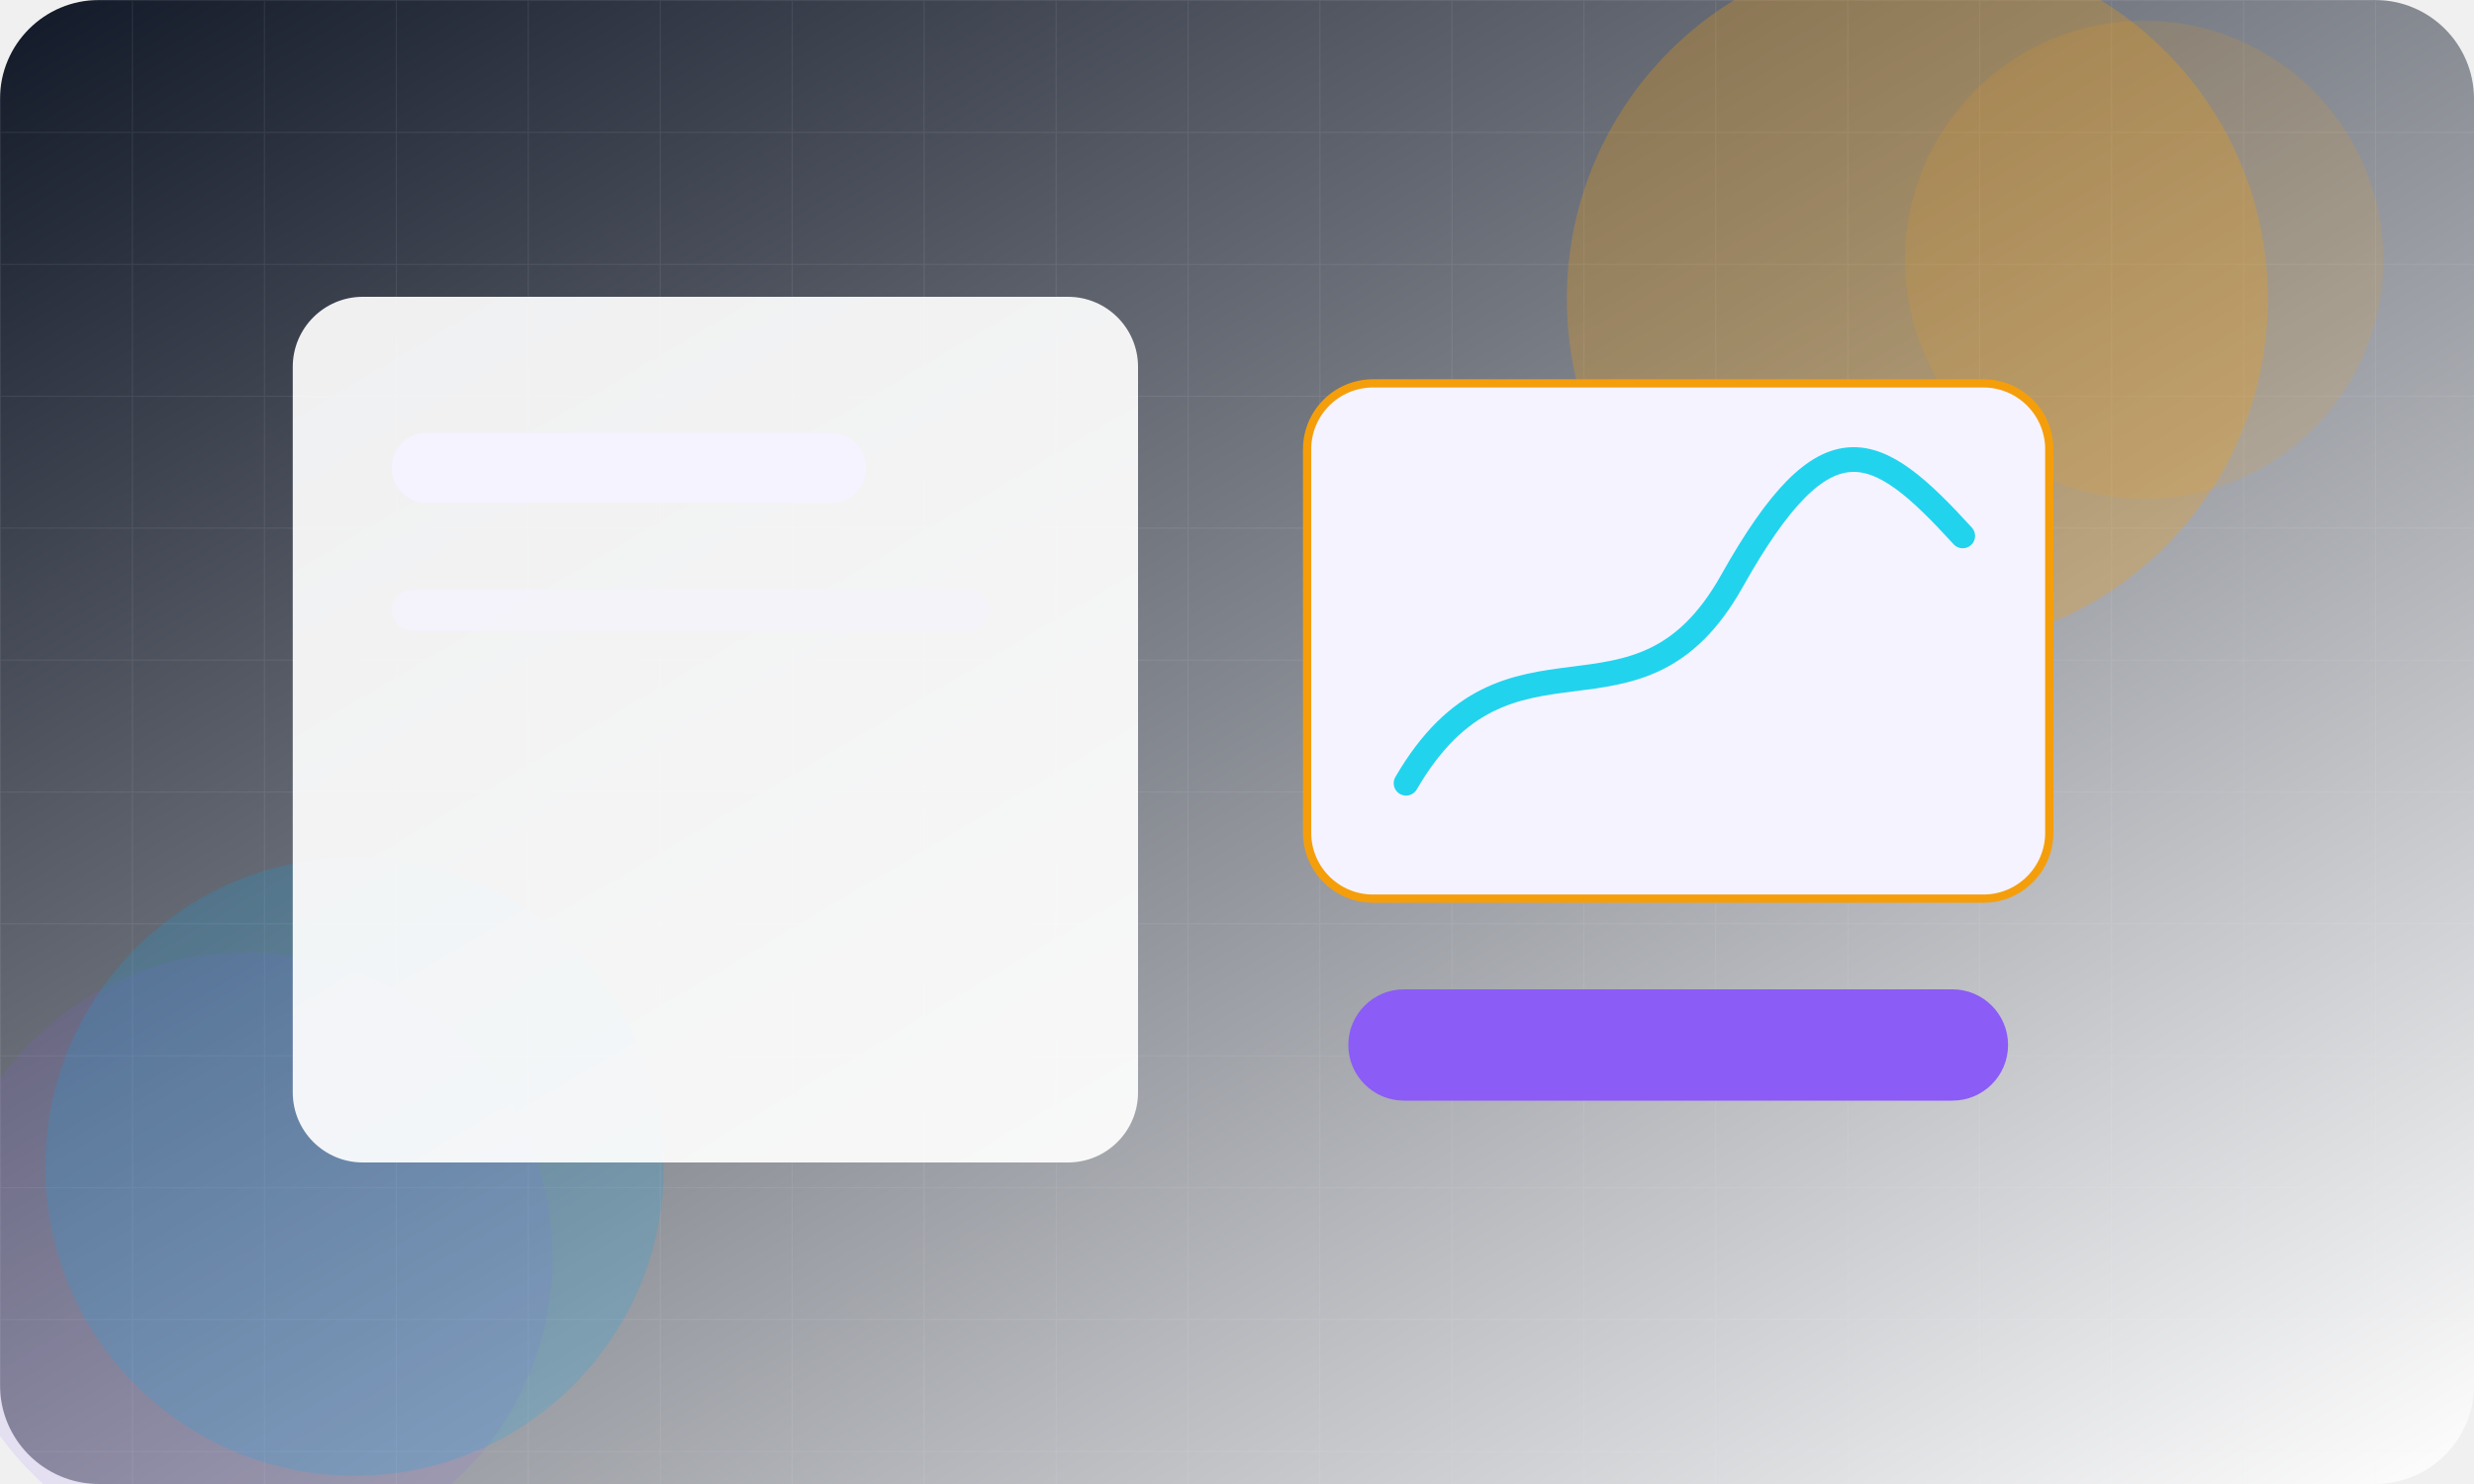
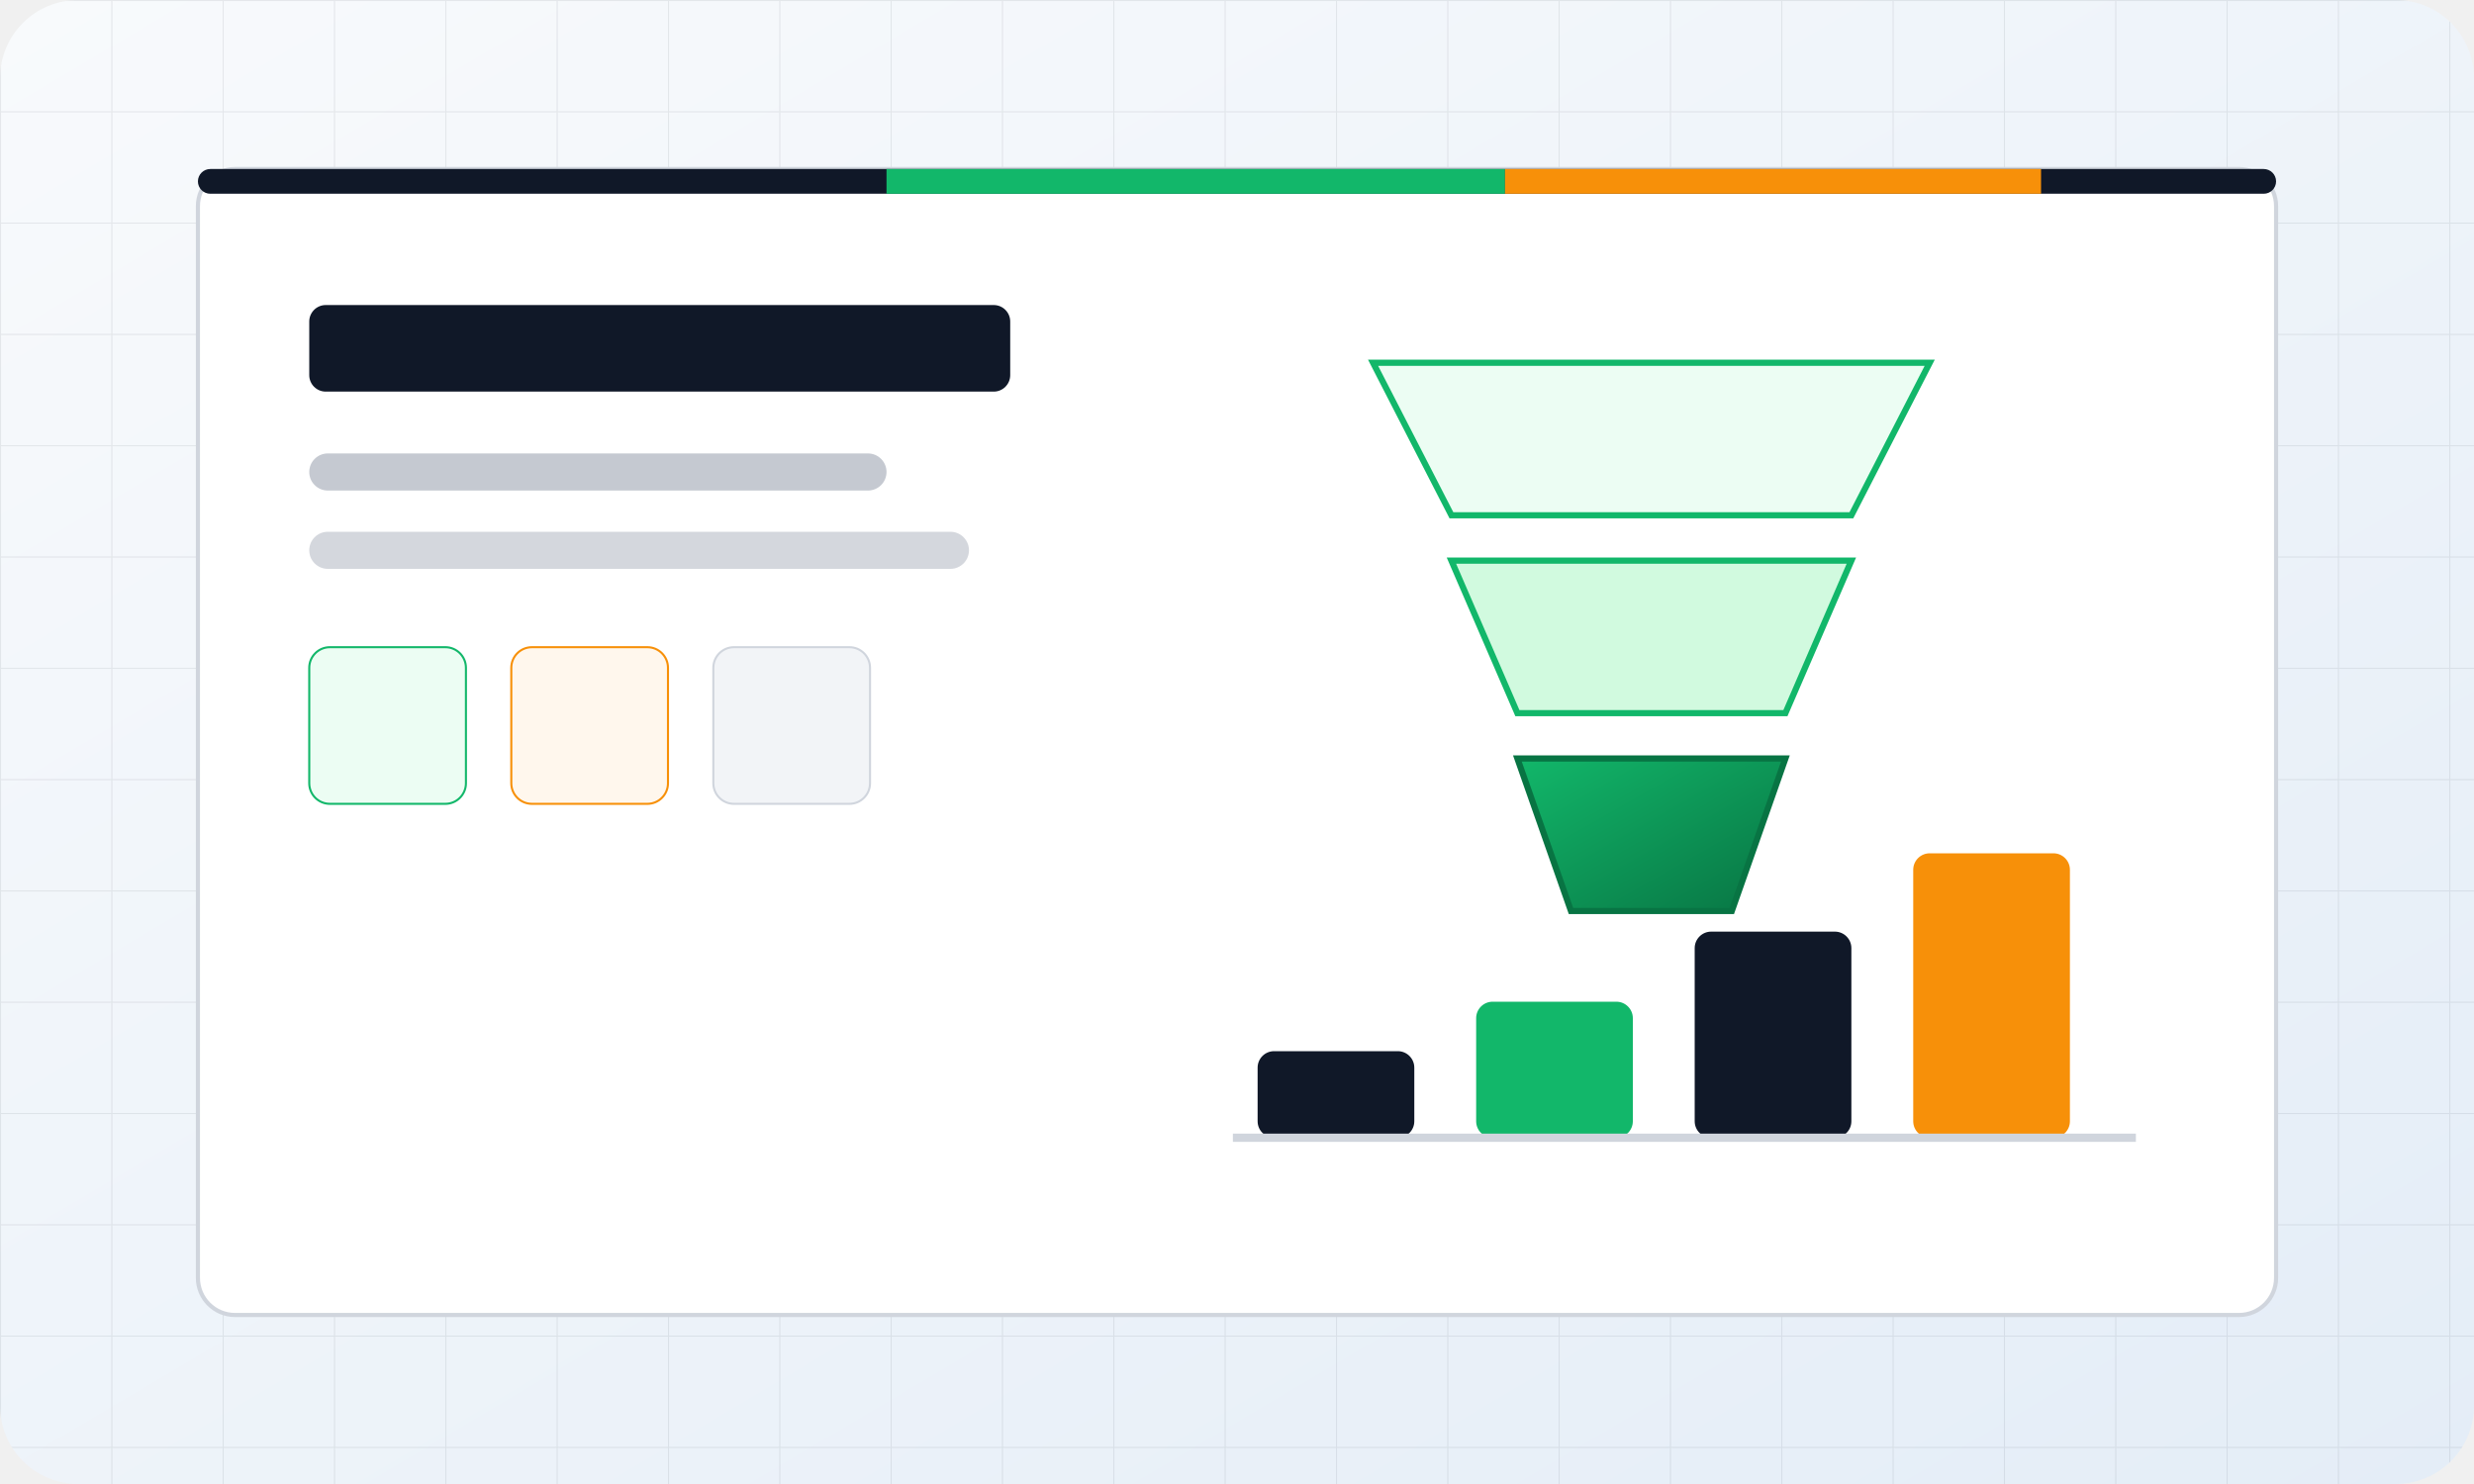
- <svg xmlns="http://www.w3.org/2000/svg" width="1200" height="720" viewBox="0 0 1200 720" role="img" aria-label="template-specific-illustration">
+ <svg xmlns="http://www.w3.org/2000/svg" width="1200" height="720" viewBox="0 0 1200 720" role="img" aria-label="投资备忘录数据模型插图">
  <defs>
-     <linearGradient id="p7.20573880617524e+30bg" x1="0" y1="0" x2="1" y2="1">
-       <stop offset="0" stop-color="#111827" />
-       <stop offset="1" stop-color="#ffffff" />
+     <linearGradient id="memo-bg" x1="0" y1="0" x2="1" y2="1">
+       <stop offset="0" stop-color="#f8fafc" />
+       <stop offset="1" stop-color="#e4edf7" />
    </linearGradient>
-     <pattern id="p7.20573880617524e+30grid" width="64" height="64" patternUnits="userSpaceOnUse">
-       <path d="M64 0H0V64" fill="none" stroke="#f5f3ff" stroke-width="1" opacity=".08" />
+     <linearGradient id="memo-green" x1="0" y1="0" x2="1" y2="1">
+       <stop offset="0" stop-color="#12b76a" />
+       <stop offset="1" stop-color="#087443" />
+     </linearGradient>
+     <pattern id="memo-grid" width="54" height="54" patternUnits="userSpaceOnUse">
+       <path d="M54 0H0V54" fill="none" stroke="#101828" stroke-width="1" opacity=".08" />
    </pattern>
  </defs>
-   <rect width="1200" height="720" rx="48" fill="url(#p7.20573880617524e+30bg)" />
-   <rect width="1200" height="720" rx="48" fill="url(#p7.20573880617524e+30grid)" />
-   <circle cx="1040" cy="126" r="116" fill="#f59e0b" opacity=".14" />
-   <circle cx="120" cy="610" r="148" fill="#8b5cf6" opacity=".12" />
-   <circle cx="930" cy="145" r="170" fill="#f59e0b" opacity=".28" />
-   <circle cx="172" cy="566" r="150" fill="#0ea5e9" opacity=".2" />
-   <rect x="142" y="144" width="410" height="420" rx="34" fill="#ffffff" opacity=".92" />
-   <rect x="634" y="186" width="360" height="250" rx="32" fill="#f5f3ff" stroke="#f59e0b" stroke-width="4" />
-   <path d="M682 380 C732 294 794 364 840 282 S910 214 952 260" fill="none" stroke="#22d3ee" stroke-width="12" stroke-linecap="round" />
-   <rect x="190" y="210" width="230" height="34" rx="17" fill="#f5f3ff" />
-   <rect x="190" y="286" width="290" height="20" rx="10" fill="#f5f3ff" opacity=".55" />
-   <rect x="654" y="480" width="320" height="54" rx="27" fill="#8b5cf6" />
+   <rect width="1200" height="720" rx="38" fill="url(#memo-bg)" />
+   <rect width="1200" height="720" rx="38" fill="url(#memo-grid)" />
+   <rect x="96" y="82" width="1008" height="556" rx="18" fill="#ffffff" stroke="#d0d5dd" stroke-width="2" />
+   <rect x="96" y="82" width="1008" height="12" rx="6" fill="#101828" />
+   <rect x="430" y="82" width="300" height="12" fill="#12b76a" />
+   <rect x="730" y="82" width="260" height="12" fill="#f79009" />
+   <rect x="150" y="148" width="340" height="42" rx="8" fill="#101828" />
+   <rect x="150" y="220" width="280" height="18" rx="9" fill="#667085" opacity=".38" />
+   <rect x="150" y="258" width="320" height="18" rx="9" fill="#667085" opacity=".28" />
+   <rect x="150" y="314" width="76" height="76" rx="10" fill="#ecfdf3" stroke="#12b76a" />
+   <rect x="248" y="314" width="76" height="76" rx="10" fill="#fff7ed" stroke="#f79009" />
+   <rect x="346" y="314" width="76" height="76" rx="10" fill="#f2f4f7" stroke="#d0d5dd" />
+   <path d="M666 176h270l-38 74H704z" fill="#ecfdf3" stroke="#12b76a" stroke-width="3" />
+   <path d="M704 272h194l-32 74H736z" fill="#d1fadf" stroke="#12b76a" stroke-width="3" />
+   <path d="M736 368h130l-26 74H762z" fill="url(#memo-green)" stroke="#087443" stroke-width="3" />
+   <rect x="610" y="510" width="76" height="42" rx="8" fill="#101828" />
+   <rect x="716" y="486" width="76" height="66" rx="8" fill="#12b76a" />
+   <rect x="822" y="452" width="76" height="100" rx="8" fill="#101828" />
+   <rect x="928" y="414" width="76" height="138" rx="8" fill="#f79009" />
+   <path d="M598 552h438" stroke="#d0d5dd" stroke-width="4" />
</svg>
